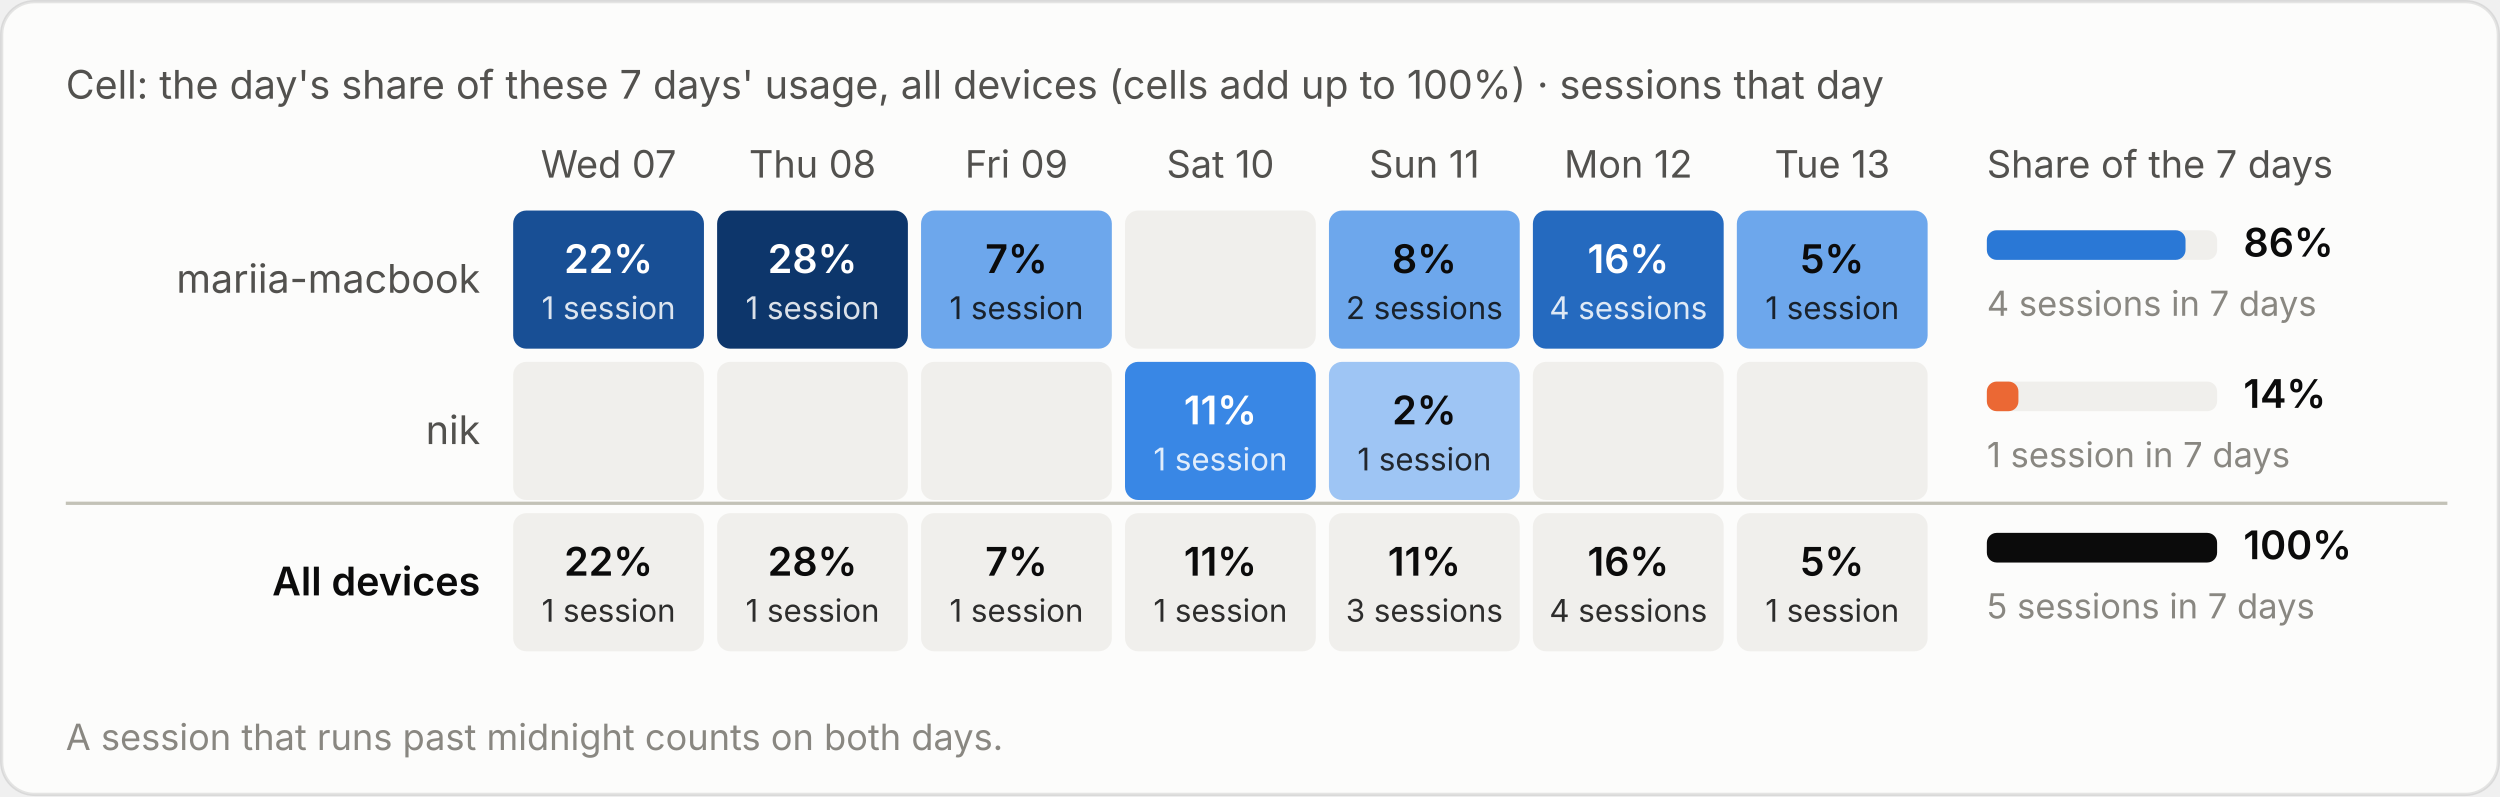
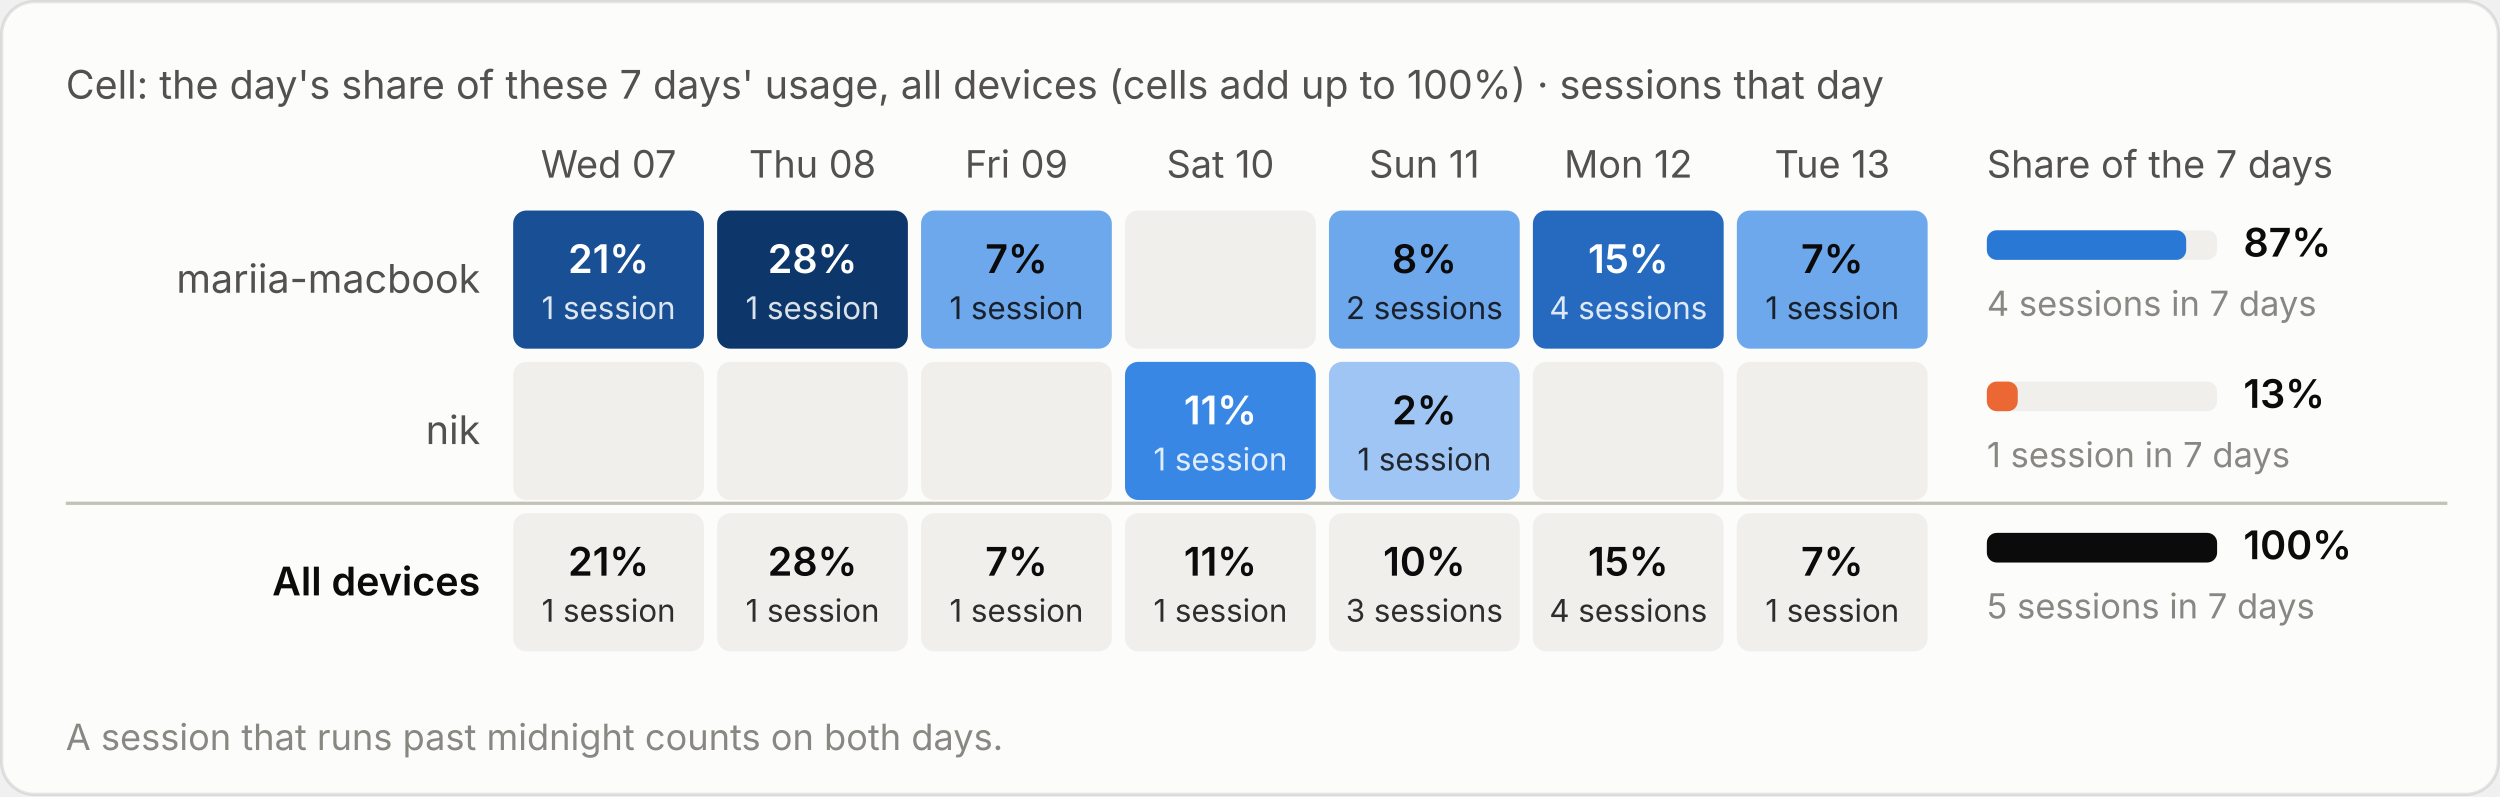
<svg xmlns="http://www.w3.org/2000/svg" viewBox="0 0 760 242" width="760" height="242" role="img" aria-label="Cell: the day's share of these 7 days' usage, all devices (cells add up to 100%) · sessions that day">
  <style>text{font-family:system-ui,-apple-system,"Segoe UI",sans-serif;font-variant-numeric:tabular-nums}.bg{fill:#fcfcfb;stroke:rgba(11,11,11,.10)}.tp{fill:#0b0b0b}.ts{fill:#52514e}.tm{fill:#898781}.grid{stroke:#e1e0d9;stroke-width:1}.base{stroke:#c3c2b7;stroke-width:1}.so{fill:#b5b3ad}.lo{stroke:#b5b3ad}.qe{fill:#f0efec}.ring{stroke:#fcfcfb}.area{fill-opacity:.1}.s0{fill:#2a78d6}.l0{stroke:#2a78d6}.s1{fill:#eb6834}.l1{stroke:#eb6834}.s2{fill:#1baf7a}.l2{stroke:#1baf7a}.s3{fill:#eda100}.l3{stroke:#eda100}.s4{fill:#e87ba4}.l4{stroke:#e87ba4}.s5{fill:#008300}.l5{stroke:#008300}.s6{fill:#4a3aa7}.l6{stroke:#4a3aa7}.s7{fill:#e34948}.l7{stroke:#e34948}.q0{fill:#cde2fb}.q1{fill:#9ec5f4}.q2{fill:#6da7ec}.q3{fill:#3987e5}.q4{fill:#256abf}.q5{fill:#184f95}.q6{fill:#0d366b}.r0{fill:#f8d4d4}.r1{fill:#ec8f8f}.r2{fill:#c42f2f}.a0{fill:#fbe3e3}.a1{fill:#f5b8b8}.a2{fill:#ec8f8f}.a3{fill:#d65252}.a4{fill:#a82525}.tq0{fill:#0b0b0b}.tq1{fill:#0b0b0b}.tq2{fill:#0b0b0b}.tq3{fill:#ffffff}.tq4{fill:#ffffff}.tq5{fill:#ffffff}.tq6{fill:#ffffff}.tr0{fill:#0b0b0b}.tr1{fill:#0b0b0b}.tr2{fill:#ffffff}.ta0{fill:#0b0b0b}.ta1{fill:#0b0b0b}.ta2{fill:#0b0b0b}.ta3{fill:#ffffff}.ta4{fill:#ffffff}.tw{fill:#ffffff}@media (prefers-color-scheme:dark){.bg{fill:#1a1a19;stroke:rgba(255,255,255,.10)}.tp{fill:#fff}.ts{fill:#c3c2b7}.tm{fill:#898781}.grid{stroke:#2c2c2a}.base{stroke:#383835}.so{fill:#5c5b57}.lo{stroke:#5c5b57}.qe{fill:#262624}.ring{stroke:#1a1a19}.s0{fill:#3987e5}.l0{stroke:#3987e5}.s1{fill:#d95926}.l1{stroke:#d95926}.s2{fill:#199e70}.l2{stroke:#199e70}.s3{fill:#c98500}.l3{stroke:#c98500}.s4{fill:#d55181}.l4{stroke:#d55181}.s5{fill:#008300}.l5{stroke:#008300}.s6{fill:#9085e9}.l6{stroke:#9085e9}.s7{fill:#e66767}.l7{stroke:#e66767}.q0{fill:#16263a}.q1{fill:#123a66}.q2{fill:#184f95}.q3{fill:#256abf}.q4{fill:#3987e5}.q5{fill:#6da7ec}.q6{fill:#b7d3f6}.r0{fill:#4a2023}.r1{fill:#8c2c2f}.r2{fill:#e25555}.a0{fill:#3a1a1c}.a1{fill:#5e2427}.a2{fill:#8c2c2f}.a3{fill:#c43c3f}.a4{fill:#f07070}.tq0{fill:#ffffff}.tq1{fill:#ffffff}.tq2{fill:#ffffff}.tq3{fill:#ffffff}.tq4{fill:#ffffff}.tq5{fill:#0b0b0b}.tq6{fill:#0b0b0b}.tr0{fill:#ffffff}.tr1{fill:#ffffff}.tr2{fill:#ffffff}.ta0{fill:#ffffff}.ta1{fill:#ffffff}.ta2{fill:#ffffff}.ta3{fill:#ffffff}.ta4{fill:#0b0b0b}.tw{fill:#ffffff}}</style>
  <rect class="bg" x=".5" y=".5" width="759" height="241" rx="10" />
  <text class="ts" x="20" y="30" font-size="12">Cell: the day's share of these 7 days' usage, all devices (cells add up to 100%) · sessions that day</text>
  <g transform="translate(0,-20)">
    <text class="ts" x="185.0" y="74" font-size="11.5" text-anchor="middle">Wed 07</text>
    <text class="ts" x="247.0" y="74" font-size="11.5" text-anchor="middle">Thu 08</text>
    <text class="ts" x="309.0" y="74" font-size="11.5" text-anchor="middle">Fri 09</text>
    <text class="ts" x="371.0" y="74" font-size="11.5" text-anchor="middle">Sat 10</text>
    <text class="ts" x="433.0" y="74" font-size="11.5" text-anchor="middle">Sun 11</text>
    <text class="ts" x="495.0" y="74" font-size="11.5" text-anchor="middle">Mon 12</text>
    <text class="ts" x="557.0" y="74" font-size="11.5" text-anchor="middle">Tue 13</text>
    <text class="ts" x="604" y="74" font-size="11.5">Share of the 7 days</text>
    <text class="ts" x="146" y="109.0" font-size="12" text-anchor="end">mariia-macbook</text>
    <rect class="q5" x="156.0" y="84" width="58" height="42" rx="4" />
-     <text class="tq5" x="185.0" y="103.0" font-size="12" font-weight="600" text-anchor="middle">22%</text>
+     <text class="tq5" x="185.0" y="103.0" font-size="12" font-weight="600" text-anchor="middle">21%</text>
    <text class="tq5" x="185.0" y="117.0" font-size="9.5" text-anchor="middle" opacity=".85">1 session</text>
    <rect class="q6" x="218.0" y="84" width="58" height="42" rx="4" />
    <text class="tq6" x="247.0" y="103.0" font-size="12" font-weight="600" text-anchor="middle">28%</text>
    <text class="tq6" x="247.0" y="117.0" font-size="9.5" text-anchor="middle" opacity=".85">1 session</text>
    <rect class="q2" x="280.0" y="84" width="58" height="42" rx="4" />
    <text class="tq2" x="309.0" y="103.0" font-size="12" font-weight="600" text-anchor="middle">7%</text>
    <text class="tq2" x="309.0" y="117.0" font-size="9.5" text-anchor="middle" opacity=".85">1 session</text>
    <rect class="qe" x="342.0" y="84" width="58" height="42" rx="4" />
    <rect class="q2" x="404.0" y="84" width="58" height="42" rx="4" />
    <text class="tq2" x="433.0" y="103.0" font-size="12" font-weight="600" text-anchor="middle">8%</text>
    <text class="tq2" x="433.0" y="117.0" font-size="9.5" text-anchor="middle" opacity=".85">2 sessions</text>
    <rect class="q4" x="466.0" y="84" width="58" height="42" rx="4" />
-     <text class="tq4" x="495.0" y="103.0" font-size="12" font-weight="600" text-anchor="middle">16%</text>
+     <text class="tq4" x="495.0" y="103.0" font-size="12" font-weight="600" text-anchor="middle">15%</text>
    <text class="tq4" x="495.0" y="117.0" font-size="9.5" text-anchor="middle" opacity=".85">4 sessions</text>
    <rect class="q2" x="528.0" y="84" width="58" height="42" rx="4" />
-     <text class="tq2" x="557.0" y="103.0" font-size="12" font-weight="600" text-anchor="middle">5%</text>
+     <text class="tq2" x="557.0" y="103.0" font-size="12" font-weight="600" text-anchor="middle">7%</text>
    <text class="tq2" x="557.0" y="117.0" font-size="9.5" text-anchor="middle" opacity=".85">1 session</text>
    <rect class="qe" x="604" y="90.0" width="70" height="9" rx="3" />
-     <rect class="s0" x="604" y="90.0" width="60.4" height="9" rx="3" />
-     <text class="tp" x="682" y="98.0" font-size="12" font-weight="600">86%</text>
+     <rect class="s0" x="604" y="90.0" width="60.6" height="9" rx="3" />
+     <text class="tp" x="682" y="98.0" font-size="12" font-weight="600">87%</text>
    <text class="tm" x="604" y="116.0" font-size="10.5">4 sessions in 7 days</text>
    <text class="ts" x="146" y="155.0" font-size="12" text-anchor="end">nik</text>
    <rect class="qe" x="156.0" y="130" width="58" height="42" rx="4" />
    <rect class="qe" x="218.0" y="130" width="58" height="42" rx="4" />
    <rect class="qe" x="280.0" y="130" width="58" height="42" rx="4" />
    <rect class="q3" x="342.0" y="130" width="58" height="42" rx="4" />
    <text class="tq3" x="371.0" y="149.0" font-size="12" font-weight="600" text-anchor="middle">11%</text>
    <text class="tq3" x="371.0" y="163.0" font-size="9.5" text-anchor="middle" opacity=".85">1 session</text>
    <rect class="q1" x="404.0" y="130" width="58" height="42" rx="4" />
    <text class="tq1" x="433.0" y="149.0" font-size="12" font-weight="600" text-anchor="middle">2%</text>
    <text class="tq1" x="433.0" y="163.0" font-size="9.5" text-anchor="middle" opacity=".85">1 session</text>
    <rect class="qe" x="466.0" y="130" width="58" height="42" rx="4" />
    <rect class="qe" x="528.0" y="130" width="58" height="42" rx="4" />
    <rect class="qe" x="604" y="136.0" width="70" height="9" rx="3" />
-     <rect class="s1" x="604" y="136.0" width="9.6" height="9" rx="3" />
-     <text class="tp" x="682" y="144.0" font-size="12" font-weight="600">14%</text>
+     <rect class="s1" x="604" y="136.0" width="9.4" height="9" rx="3" />
+     <text class="tp" x="682" y="144.0" font-size="12" font-weight="600">13%</text>
    <text class="tm" x="604" y="162.0" font-size="10.5">1 session in 7 days</text>
    <line class="base" x1="20" x2="744" y1="173" y2="173" />
    <text class="tp" x="146" y="201.0" font-size="12" text-anchor="end" font-weight="600">All devices</text>
    <rect class="qe" x="156.0" y="176" width="58" height="42" rx="4" />
-     <text class="tp" x="185.0" y="195.0" font-size="12" font-weight="600" text-anchor="middle">22%</text>
+     <text class="tp" x="185.0" y="195.0" font-size="12" font-weight="600" text-anchor="middle">21%</text>
    <text class="tp" x="185.0" y="209.0" font-size="9.5" text-anchor="middle" opacity=".85">1 session</text>
    <rect class="qe" x="218.0" y="176" width="58" height="42" rx="4" />
    <text class="tp" x="247.0" y="195.0" font-size="12" font-weight="600" text-anchor="middle">28%</text>
    <text class="tp" x="247.0" y="209.0" font-size="9.5" text-anchor="middle" opacity=".85">1 session</text>
    <rect class="qe" x="280.0" y="176" width="58" height="42" rx="4" />
    <text class="tp" x="309.0" y="195.0" font-size="12" font-weight="600" text-anchor="middle">7%</text>
    <text class="tp" x="309.0" y="209.0" font-size="9.5" text-anchor="middle" opacity=".85">1 session</text>
    <rect class="qe" x="342.0" y="176" width="58" height="42" rx="4" />
    <text class="tp" x="371.0" y="195.0" font-size="12" font-weight="600" text-anchor="middle">11%</text>
    <text class="tp" x="371.0" y="209.0" font-size="9.5" text-anchor="middle" opacity=".85">1 session</text>
    <rect class="qe" x="404.0" y="176" width="58" height="42" rx="4" />
-     <text class="tp" x="433.0" y="195.0" font-size="12" font-weight="600" text-anchor="middle">11%</text>
+     <text class="tp" x="433.0" y="195.0" font-size="12" font-weight="600" text-anchor="middle">10%</text>
    <text class="tp" x="433.0" y="209.0" font-size="9.5" text-anchor="middle" opacity=".85">3 sessions</text>
    <rect class="qe" x="466.0" y="176" width="58" height="42" rx="4" />
-     <text class="tp" x="495.0" y="195.0" font-size="12" font-weight="600" text-anchor="middle">16%</text>
+     <text class="tp" x="495.0" y="195.0" font-size="12" font-weight="600" text-anchor="middle">15%</text>
    <text class="tp" x="495.0" y="209.0" font-size="9.5" text-anchor="middle" opacity=".85">4 sessions</text>
    <rect class="qe" x="528.0" y="176" width="58" height="42" rx="4" />
-     <text class="tp" x="557.0" y="195.0" font-size="12" font-weight="600" text-anchor="middle">5%</text>
+     <text class="tp" x="557.0" y="195.0" font-size="12" font-weight="600" text-anchor="middle">7%</text>
    <text class="tp" x="557.0" y="209.0" font-size="9.5" text-anchor="middle" opacity=".85">1 session</text>
    <rect class="qe" x="604" y="182.0" width="70" height="9" rx="3" />
    <rect class="tp" x="604" y="182.0" width="70.0" height="9" rx="3" />
    <text class="tp" x="682" y="190.0" font-size="12" font-weight="600">100%</text>
    <text class="tm" x="604" y="208.0" font-size="10.5">5 sessions in 7 days</text>
    <text class="tm" x="20" y="248" font-size="11">A session that runs past midnight counts on both days.</text>
  </g>
</svg>
